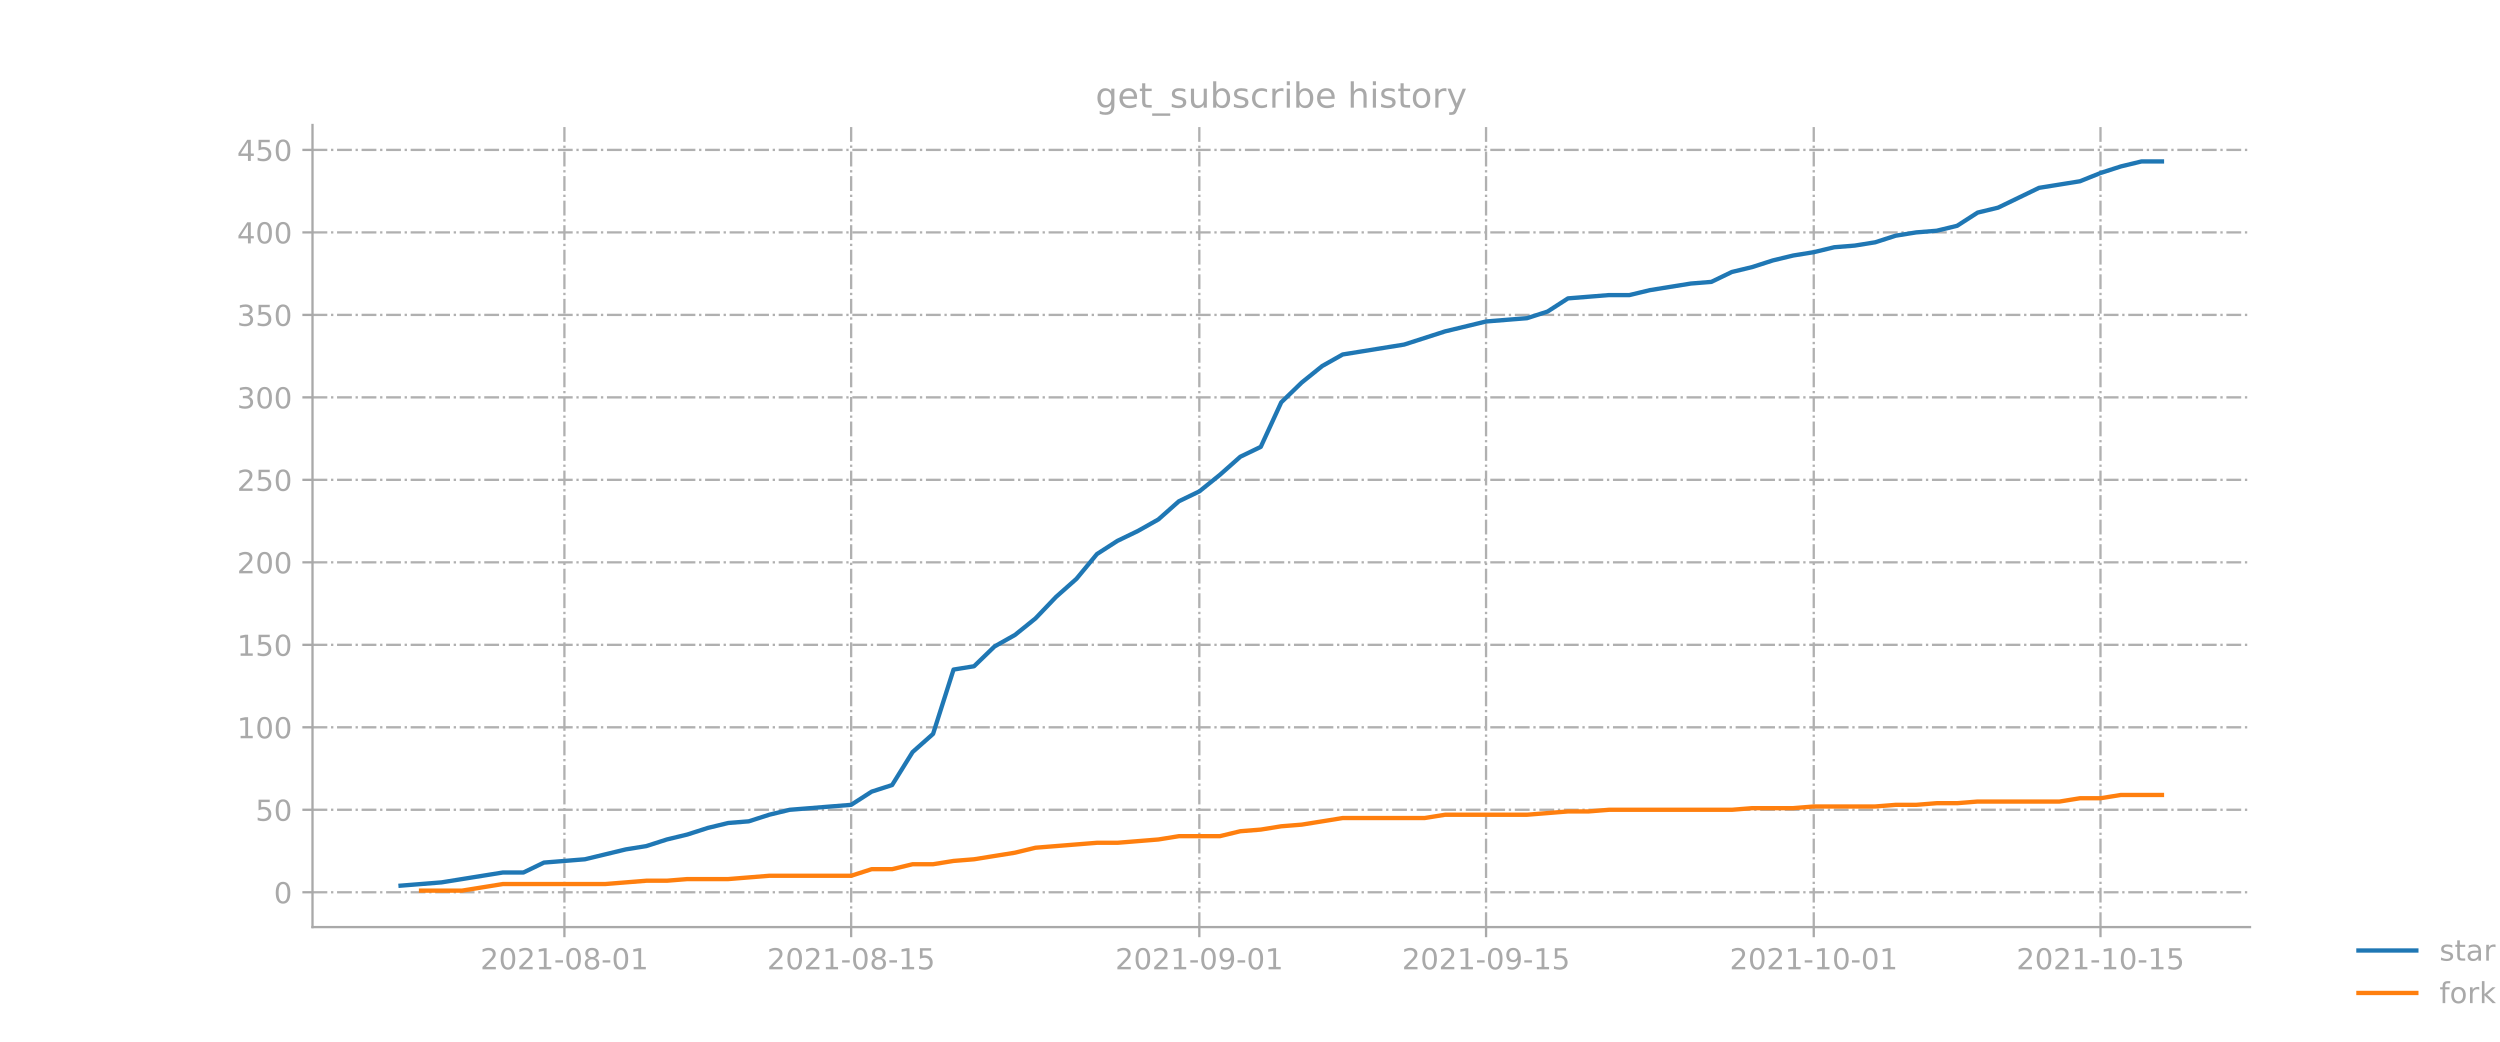
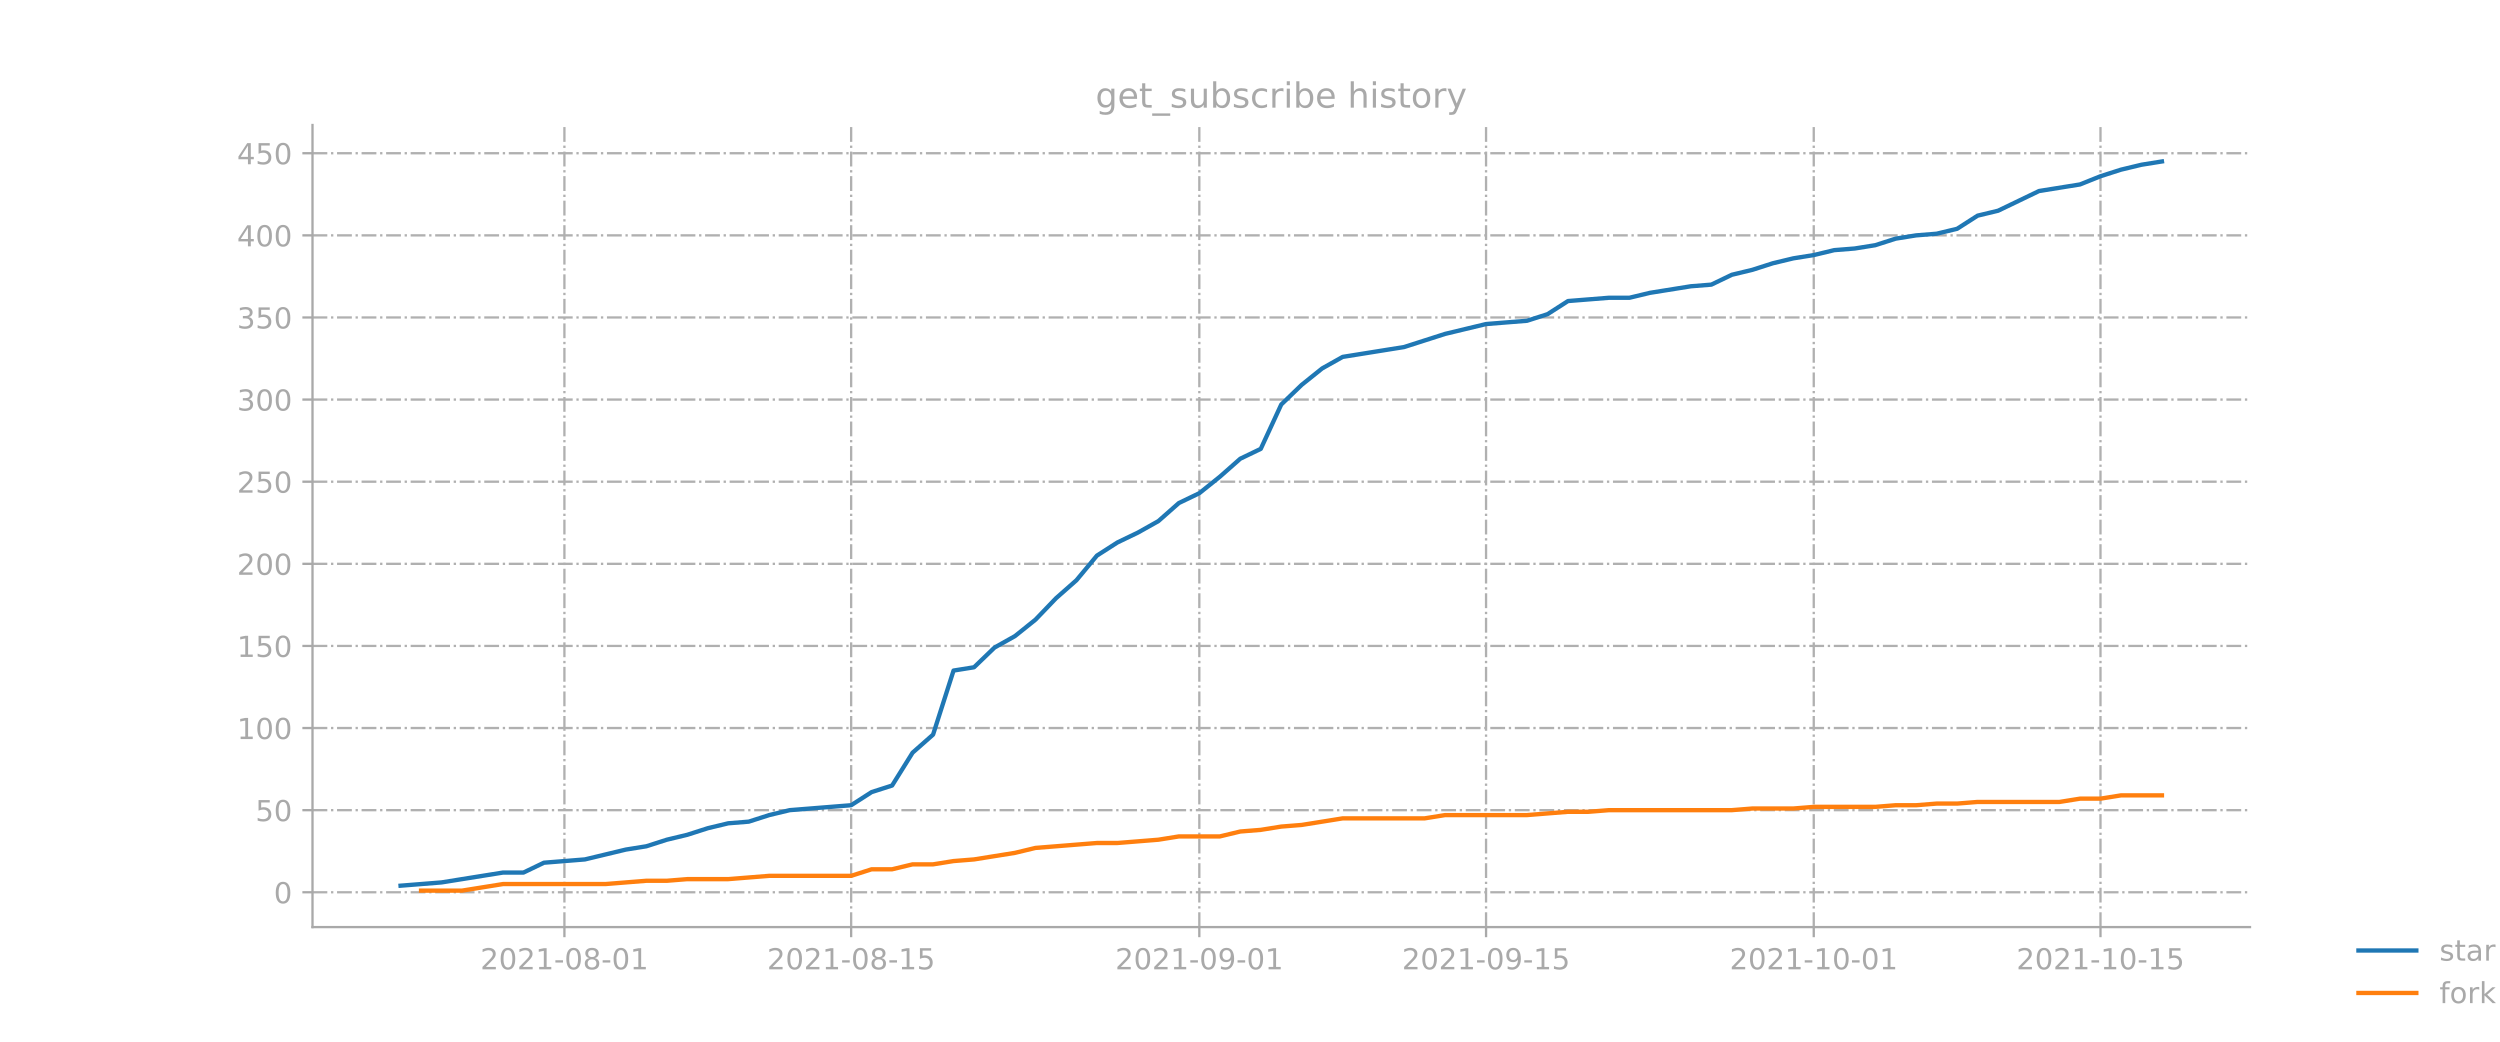
<svg xmlns="http://www.w3.org/2000/svg" xmlns:xlink="http://www.w3.org/1999/xlink" height="360pt" version="1.1" viewBox="0 0 864 360" width="864pt">
  <defs>
    <style type="text/css">*{stroke-linecap:butt;stroke-linejoin:round;}</style>
  </defs>
  <g id="figure_1">
    <g id="patch_1">
      <path d="M 0 360  L 864 360  L 864 0  L 0 0  z " style="fill:none;opacity:0;" />
    </g>
    <g id="axes_1">
      <g id="patch_2">
        <path d="M 108 320.4  L 777.6 320.4  L 777.6 43.2  L 108 43.2  z " style="fill:none;opacity:0;" />
      </g>
      <g id="matplotlib.axis_1">
        <g id="xtick_1">
          <g id="line2d_1">
-             <path clip-path="url(#pb27d84ffa8)" d="M 195.062 320.4  L 195.062 43.2  " style="fill:none;stroke:#b0b0b0;stroke-dasharray:5.12,1.28,0.8,1.28;stroke-dashoffset:0;stroke-width:0.8;" />
+             <path clip-path="url(#p07ee9dcd04)" d="M 195.062 320.4  L 195.062 43.2  " style="fill:none;stroke:#b0b0b0;stroke-dasharray:5.12,1.28,0.8,1.28;stroke-dashoffset:0;stroke-width:0.8;" />
          </g>
          <g id="line2d_2">
            <defs>
-               <path d="M 0 0  L 0 3.5  " id="meb73d4fa5c" style="stroke:#a9a9a9;stroke-width:0.8;" />
+               <path d="M 0 0  L 0 3.5  " id="m9fba2da21b" style="stroke:#a9a9a9;stroke-width:0.8;" />
            </defs>
            <g>
-               <use style="fill:#a9a9a9;stroke:#a9a9a9;stroke-width:0.8;" x="195.062" xlink:href="#meb73d4fa5c" y="320.4" />
+               <use style="fill:#a9a9a9;stroke:#a9a9a9;stroke-width:0.8;" x="195.062" xlink:href="#m9fba2da21b" y="320.4" />
            </g>
          </g>
          <g id="text_1">
            <g style="fill:#a9a9a9;" transform="translate(166.0043 334.9984)scale(0.1 -0.1)">
              <defs>
                <path d="M 1228 531  L 3431 531  L 3431 0  L 469 0  L 469 531  Q 828 903 1448 1529  Q 2069 2156 2228 2338  Q 2531 2678 2651 2914  Q 2772 3150 2772 3378  Q 2772 3750 2511 3984  Q 2250 4219 1831 4219  Q 1534 4219 1204 4116  Q 875 4013 500 3803  L 500 4441  Q 881 4594 1212 4672  Q 1544 4750 1819 4750  Q 2544 4750 2975 4387  Q 3406 4025 3406 3419  Q 3406 3131 3298 2873  Q 3191 2616 2906 2266  Q 2828 2175 2409 1742  Q 1991 1309 1228 531  z " id="DejaVuSans-32" transform="scale(0.015625)" />
                <path d="M 2034 4250  Q 1547 4250 1301 3770  Q 1056 3291 1056 2328  Q 1056 1369 1301 889  Q 1547 409 2034 409  Q 2525 409 2770 889  Q 3016 1369 3016 2328  Q 3016 3291 2770 3770  Q 2525 4250 2034 4250  z M 2034 4750  Q 2819 4750 3233 4129  Q 3647 3509 3647 2328  Q 3647 1150 3233 529  Q 2819 -91 2034 -91  Q 1250 -91 836 529  Q 422 1150 422 2328  Q 422 3509 836 4129  Q 1250 4750 2034 4750  z " id="DejaVuSans-30" transform="scale(0.015625)" />
                <path d="M 794 531  L 1825 531  L 1825 4091  L 703 3866  L 703 4441  L 1819 4666  L 2450 4666  L 2450 531  L 3481 531  L 3481 0  L 794 0  L 794 531  z " id="DejaVuSans-31" transform="scale(0.015625)" />
                <path d="M 313 2009  L 1997 2009  L 1997 1497  L 313 1497  L 313 2009  z " id="DejaVuSans-2d" transform="scale(0.015625)" />
                <path d="M 2034 2216  Q 1584 2216 1326 1975  Q 1069 1734 1069 1313  Q 1069 891 1326 650  Q 1584 409 2034 409  Q 2484 409 2743 651  Q 3003 894 3003 1313  Q 3003 1734 2745 1975  Q 2488 2216 2034 2216  z M 1403 2484  Q 997 2584 770 2862  Q 544 3141 544 3541  Q 544 4100 942 4425  Q 1341 4750 2034 4750  Q 2731 4750 3128 4425  Q 3525 4100 3525 3541  Q 3525 3141 3298 2862  Q 3072 2584 2669 2484  Q 3125 2378 3379 2068  Q 3634 1759 3634 1313  Q 3634 634 3220 271  Q 2806 -91 2034 -91  Q 1263 -91 848 271  Q 434 634 434 1313  Q 434 1759 690 2068  Q 947 2378 1403 2484  z M 1172 3481  Q 1172 3119 1398 2916  Q 1625 2713 2034 2713  Q 2441 2713 2670 2916  Q 2900 3119 2900 3481  Q 2900 3844 2670 4047  Q 2441 4250 2034 4250  Q 1625 4250 1398 4047  Q 1172 3844 1172 3481  z " id="DejaVuSans-38" transform="scale(0.015625)" />
              </defs>
              <use xlink:href="#DejaVuSans-32" />
              <use x="63.623" xlink:href="#DejaVuSans-30" />
              <use x="127.246" xlink:href="#DejaVuSans-32" />
              <use x="190.869" xlink:href="#DejaVuSans-31" />
              <use x="254.492" xlink:href="#DejaVuSans-2d" />
              <use x="290.576" xlink:href="#DejaVuSans-30" />
              <use x="354.199" xlink:href="#DejaVuSans-38" />
              <use x="417.822" xlink:href="#DejaVuSans-2d" />
              <use x="453.906" xlink:href="#DejaVuSans-30" />
              <use x="517.529" xlink:href="#DejaVuSans-31" />
            </g>
          </g>
        </g>
        <g id="xtick_2">
          <g id="line2d_3">
-             <path clip-path="url(#pb27d84ffa8)" d="M 294.157 320.4  L 294.157 43.2  " style="fill:none;stroke:#b0b0b0;stroke-dasharray:5.12,1.28,0.8,1.28;stroke-dashoffset:0;stroke-width:0.8;" />
+             <path clip-path="url(#p07ee9dcd04)" d="M 294.157 320.4  L 294.157 43.2  " style="fill:none;stroke:#b0b0b0;stroke-dasharray:5.12,1.28,0.8,1.28;stroke-dashoffset:0;stroke-width:0.8;" />
          </g>
          <g id="line2d_4">
            <g>
-               <use style="fill:#a9a9a9;stroke:#a9a9a9;stroke-width:0.8;" x="294.157" xlink:href="#meb73d4fa5c" y="320.4" />
+               <use style="fill:#a9a9a9;stroke:#a9a9a9;stroke-width:0.8;" x="294.157" xlink:href="#m9fba2da21b" y="320.4" />
            </g>
          </g>
          <g id="text_2">
            <g style="fill:#a9a9a9;" transform="translate(265.0995 334.9984)scale(0.1 -0.1)">
              <defs>
                <path d="M 691 4666  L 3169 4666  L 3169 4134  L 1269 4134  L 1269 2991  Q 1406 3038 1543 3061  Q 1681 3084 1819 3084  Q 2600 3084 3056 2656  Q 3513 2228 3513 1497  Q 3513 744 3044 326  Q 2575 -91 1722 -91  Q 1428 -91 1123 -41  Q 819 9 494 109  L 494 744  Q 775 591 1075 516  Q 1375 441 1709 441  Q 2250 441 2565 725  Q 2881 1009 2881 1497  Q 2881 1984 2565 2268  Q 2250 2553 1709 2553  Q 1456 2553 1204 2497  Q 953 2441 691 2322  L 691 4666  z " id="DejaVuSans-35" transform="scale(0.015625)" />
              </defs>
              <use xlink:href="#DejaVuSans-32" />
              <use x="63.623" xlink:href="#DejaVuSans-30" />
              <use x="127.246" xlink:href="#DejaVuSans-32" />
              <use x="190.869" xlink:href="#DejaVuSans-31" />
              <use x="254.492" xlink:href="#DejaVuSans-2d" />
              <use x="290.576" xlink:href="#DejaVuSans-30" />
              <use x="354.199" xlink:href="#DejaVuSans-38" />
              <use x="417.822" xlink:href="#DejaVuSans-2d" />
              <use x="453.906" xlink:href="#DejaVuSans-31" />
              <use x="517.529" xlink:href="#DejaVuSans-35" />
            </g>
          </g>
        </g>
        <g id="xtick_3">
          <g id="line2d_5">
-             <path clip-path="url(#pb27d84ffa8)" d="M 414.487 320.4  L 414.487 43.2  " style="fill:none;stroke:#b0b0b0;stroke-dasharray:5.12,1.28,0.8,1.28;stroke-dashoffset:0;stroke-width:0.8;" />
+             <path clip-path="url(#p07ee9dcd04)" d="M 414.487 320.4  L 414.487 43.2  " style="fill:none;stroke:#b0b0b0;stroke-dasharray:5.12,1.28,0.8,1.28;stroke-dashoffset:0;stroke-width:0.8;" />
          </g>
          <g id="line2d_6">
            <g>
-               <use style="fill:#a9a9a9;stroke:#a9a9a9;stroke-width:0.8;" x="414.487" xlink:href="#meb73d4fa5c" y="320.4" />
+               <use style="fill:#a9a9a9;stroke:#a9a9a9;stroke-width:0.8;" x="414.487" xlink:href="#m9fba2da21b" y="320.4" />
            </g>
          </g>
          <g id="text_3">
            <g style="fill:#a9a9a9;" transform="translate(385.4293 334.9984)scale(0.1 -0.1)">
              <defs>
                <path d="M 703 97  L 703 672  Q 941 559 1184 500  Q 1428 441 1663 441  Q 2288 441 2617 861  Q 2947 1281 2994 2138  Q 2813 1869 2534 1725  Q 2256 1581 1919 1581  Q 1219 1581 811 2004  Q 403 2428 403 3163  Q 403 3881 828 4315  Q 1253 4750 1959 4750  Q 2769 4750 3195 4129  Q 3622 3509 3622 2328  Q 3622 1225 3098 567  Q 2575 -91 1691 -91  Q 1453 -91 1209 -44  Q 966 3 703 97  z M 1959 2075  Q 2384 2075 2632 2365  Q 2881 2656 2881 3163  Q 2881 3666 2632 3958  Q 2384 4250 1959 4250  Q 1534 4250 1286 3958  Q 1038 3666 1038 3163  Q 1038 2656 1286 2365  Q 1534 2075 1959 2075  z " id="DejaVuSans-39" transform="scale(0.015625)" />
              </defs>
              <use xlink:href="#DejaVuSans-32" />
              <use x="63.623" xlink:href="#DejaVuSans-30" />
              <use x="127.246" xlink:href="#DejaVuSans-32" />
              <use x="190.869" xlink:href="#DejaVuSans-31" />
              <use x="254.492" xlink:href="#DejaVuSans-2d" />
              <use x="290.576" xlink:href="#DejaVuSans-30" />
              <use x="354.199" xlink:href="#DejaVuSans-39" />
              <use x="417.822" xlink:href="#DejaVuSans-2d" />
              <use x="453.906" xlink:href="#DejaVuSans-30" />
              <use x="517.529" xlink:href="#DejaVuSans-31" />
            </g>
          </g>
        </g>
        <g id="xtick_4">
          <g id="line2d_7">
-             <path clip-path="url(#pb27d84ffa8)" d="M 513.582 320.4  L 513.582 43.2  " style="fill:none;stroke:#b0b0b0;stroke-dasharray:5.12,1.28,0.8,1.28;stroke-dashoffset:0;stroke-width:0.8;" />
+             <path clip-path="url(#p07ee9dcd04)" d="M 513.582 320.4  L 513.582 43.2  " style="fill:none;stroke:#b0b0b0;stroke-dasharray:5.12,1.28,0.8,1.28;stroke-dashoffset:0;stroke-width:0.8;" />
          </g>
          <g id="line2d_8">
            <g>
-               <use style="fill:#a9a9a9;stroke:#a9a9a9;stroke-width:0.8;" x="513.582" xlink:href="#meb73d4fa5c" y="320.4" />
+               <use style="fill:#a9a9a9;stroke:#a9a9a9;stroke-width:0.8;" x="513.582" xlink:href="#m9fba2da21b" y="320.4" />
            </g>
          </g>
          <g id="text_4">
            <g style="fill:#a9a9a9;" transform="translate(484.5244 334.9984)scale(0.1 -0.1)">
              <use xlink:href="#DejaVuSans-32" />
              <use x="63.623" xlink:href="#DejaVuSans-30" />
              <use x="127.246" xlink:href="#DejaVuSans-32" />
              <use x="190.869" xlink:href="#DejaVuSans-31" />
              <use x="254.492" xlink:href="#DejaVuSans-2d" />
              <use x="290.576" xlink:href="#DejaVuSans-30" />
              <use x="354.199" xlink:href="#DejaVuSans-39" />
              <use x="417.822" xlink:href="#DejaVuSans-2d" />
              <use x="453.906" xlink:href="#DejaVuSans-31" />
              <use x="517.529" xlink:href="#DejaVuSans-35" />
            </g>
          </g>
        </g>
        <g id="xtick_5">
          <g id="line2d_9">
-             <path clip-path="url(#pb27d84ffa8)" d="M 626.834 320.4  L 626.834 43.2  " style="fill:none;stroke:#b0b0b0;stroke-dasharray:5.12,1.28,0.8,1.28;stroke-dashoffset:0;stroke-width:0.8;" />
+             <path clip-path="url(#p07ee9dcd04)" d="M 626.834 320.4  L 626.834 43.2  " style="fill:none;stroke:#b0b0b0;stroke-dasharray:5.12,1.28,0.8,1.28;stroke-dashoffset:0;stroke-width:0.8;" />
          </g>
          <g id="line2d_10">
            <g>
-               <use style="fill:#a9a9a9;stroke:#a9a9a9;stroke-width:0.8;" x="626.834" xlink:href="#meb73d4fa5c" y="320.4" />
+               <use style="fill:#a9a9a9;stroke:#a9a9a9;stroke-width:0.8;" x="626.834" xlink:href="#m9fba2da21b" y="320.4" />
            </g>
          </g>
          <g id="text_5">
            <g style="fill:#a9a9a9;" transform="translate(597.776 334.9984)scale(0.1 -0.1)">
              <use xlink:href="#DejaVuSans-32" />
              <use x="63.623" xlink:href="#DejaVuSans-30" />
              <use x="127.246" xlink:href="#DejaVuSans-32" />
              <use x="190.869" xlink:href="#DejaVuSans-31" />
              <use x="254.492" xlink:href="#DejaVuSans-2d" />
              <use x="290.576" xlink:href="#DejaVuSans-31" />
              <use x="354.199" xlink:href="#DejaVuSans-30" />
              <use x="417.822" xlink:href="#DejaVuSans-2d" />
              <use x="453.906" xlink:href="#DejaVuSans-30" />
              <use x="517.529" xlink:href="#DejaVuSans-31" />
            </g>
          </g>
        </g>
        <g id="xtick_6">
          <g id="line2d_11">
-             <path clip-path="url(#pb27d84ffa8)" d="M 725.929 320.4  L 725.929 43.2  " style="fill:none;stroke:#b0b0b0;stroke-dasharray:5.12,1.28,0.8,1.28;stroke-dashoffset:0;stroke-width:0.8;" />
+             <path clip-path="url(#p07ee9dcd04)" d="M 725.929 320.4  L 725.929 43.2  " style="fill:none;stroke:#b0b0b0;stroke-dasharray:5.12,1.28,0.8,1.28;stroke-dashoffset:0;stroke-width:0.8;" />
          </g>
          <g id="line2d_12">
            <g>
-               <use style="fill:#a9a9a9;stroke:#a9a9a9;stroke-width:0.8;" x="725.929" xlink:href="#meb73d4fa5c" y="320.4" />
+               <use style="fill:#a9a9a9;stroke:#a9a9a9;stroke-width:0.8;" x="725.929" xlink:href="#m9fba2da21b" y="320.4" />
            </g>
          </g>
          <g id="text_6">
            <g style="fill:#a9a9a9;" transform="translate(696.8712 334.9984)scale(0.1 -0.1)">
              <use xlink:href="#DejaVuSans-32" />
              <use x="63.623" xlink:href="#DejaVuSans-30" />
              <use x="127.246" xlink:href="#DejaVuSans-32" />
              <use x="190.869" xlink:href="#DejaVuSans-31" />
              <use x="254.492" xlink:href="#DejaVuSans-2d" />
              <use x="290.576" xlink:href="#DejaVuSans-31" />
              <use x="354.199" xlink:href="#DejaVuSans-30" />
              <use x="417.822" xlink:href="#DejaVuSans-2d" />
              <use x="453.906" xlink:href="#DejaVuSans-31" />
              <use x="517.529" xlink:href="#DejaVuSans-35" />
            </g>
          </g>
        </g>
      </g>
      <g id="matplotlib.axis_2">
        <g id="ytick_1">
          <g id="line2d_13">
-             <path clip-path="url(#pb27d84ffa8)" d="M 108 308.37  L 777.6 308.37  " style="fill:none;stroke:#b0b0b0;stroke-dasharray:5.12,1.28,0.8,1.28;stroke-dashoffset:0;stroke-width:0.8;" />
+             <path clip-path="url(#p07ee9dcd04)" d="M 108 308.368  L 777.6 308.368  " style="fill:none;stroke:#b0b0b0;stroke-dasharray:5.12,1.28,0.8,1.28;stroke-dashoffset:0;stroke-width:0.8;" />
          </g>
          <g id="line2d_14">
            <defs>
-               <path d="M 0 0  L -3.5 0  " id="m16cb3befb0" style="stroke:#a9a9a9;stroke-width:0.8;" />
+               <path d="M 0 0  L -3.5 0  " id="m14a1fb5f80" style="stroke:#a9a9a9;stroke-width:0.8;" />
            </defs>
            <g>
-               <use style="fill:#a9a9a9;stroke:#a9a9a9;stroke-width:0.8;" x="108" xlink:href="#m16cb3befb0" y="308.37" />
+               <use style="fill:#a9a9a9;stroke:#a9a9a9;stroke-width:0.8;" x="108" xlink:href="#m14a1fb5f80" y="308.368" />
            </g>
          </g>
          <g id="text_7">
-             <g style="fill:#a9a9a9;" transform="translate(94.6375 312.1694)scale(0.1 -0.1)">
+             <g style="fill:#a9a9a9;" transform="translate(94.6375 312.1668)scale(0.1 -0.1)">
              <use xlink:href="#DejaVuSans-30" />
            </g>
          </g>
        </g>
        <g id="ytick_2">
          <g id="line2d_15">
-             <path clip-path="url(#pb27d84ffa8)" d="M 108 279.863  L 777.6 279.863  " style="fill:none;stroke:#b0b0b0;stroke-dasharray:5.12,1.28,0.8,1.28;stroke-dashoffset:0;stroke-width:0.8;" />
+             <path clip-path="url(#p07ee9dcd04)" d="M 108 279.989  L 777.6 279.989  " style="fill:none;stroke:#b0b0b0;stroke-dasharray:5.12,1.28,0.8,1.28;stroke-dashoffset:0;stroke-width:0.8;" />
          </g>
          <g id="line2d_16">
            <g>
-               <use style="fill:#a9a9a9;stroke:#a9a9a9;stroke-width:0.8;" x="108" xlink:href="#m16cb3befb0" y="279.863" />
+               <use style="fill:#a9a9a9;stroke:#a9a9a9;stroke-width:0.8;" x="108" xlink:href="#m14a1fb5f80" y="279.989" />
            </g>
          </g>
          <g id="text_8">
-             <g style="fill:#a9a9a9;" transform="translate(88.275 283.6626)scale(0.1 -0.1)">
+             <g style="fill:#a9a9a9;" transform="translate(88.275 283.7884)scale(0.1 -0.1)">
              <use xlink:href="#DejaVuSans-35" />
              <use x="63.623" xlink:href="#DejaVuSans-30" />
            </g>
          </g>
        </g>
        <g id="ytick_3">
          <g id="line2d_17">
-             <path clip-path="url(#pb27d84ffa8)" d="M 108 251.357  L 777.6 251.357  " style="fill:none;stroke:#b0b0b0;stroke-dasharray:5.12,1.28,0.8,1.28;stroke-dashoffset:0;stroke-width:0.8;" />
+             <path clip-path="url(#p07ee9dcd04)" d="M 108 251.611  L 777.6 251.611  " style="fill:none;stroke:#b0b0b0;stroke-dasharray:5.12,1.28,0.8,1.28;stroke-dashoffset:0;stroke-width:0.8;" />
          </g>
          <g id="line2d_18">
            <g>
-               <use style="fill:#a9a9a9;stroke:#a9a9a9;stroke-width:0.8;" x="108" xlink:href="#m16cb3befb0" y="251.357" />
+               <use style="fill:#a9a9a9;stroke:#a9a9a9;stroke-width:0.8;" x="108" xlink:href="#m14a1fb5f80" y="251.611" />
            </g>
          </g>
          <g id="text_9">
-             <g style="fill:#a9a9a9;" transform="translate(81.9125 255.1558)scale(0.1 -0.1)">
+             <g style="fill:#a9a9a9;" transform="translate(81.9125 255.41)scale(0.1 -0.1)">
              <use xlink:href="#DejaVuSans-31" />
              <use x="63.623" xlink:href="#DejaVuSans-30" />
              <use x="127.246" xlink:href="#DejaVuSans-30" />
            </g>
          </g>
        </g>
        <g id="ytick_4">
          <g id="line2d_19">
-             <path clip-path="url(#pb27d84ffa8)" d="M 108 222.85  L 777.6 222.85  " style="fill:none;stroke:#b0b0b0;stroke-dasharray:5.12,1.28,0.8,1.28;stroke-dashoffset:0;stroke-width:0.8;" />
+             <path clip-path="url(#p07ee9dcd04)" d="M 108 223.232  L 777.6 223.232  " style="fill:none;stroke:#b0b0b0;stroke-dasharray:5.12,1.28,0.8,1.28;stroke-dashoffset:0;stroke-width:0.8;" />
          </g>
          <g id="line2d_20">
            <g>
-               <use style="fill:#a9a9a9;stroke:#a9a9a9;stroke-width:0.8;" x="108" xlink:href="#m16cb3befb0" y="222.85" />
+               <use style="fill:#a9a9a9;stroke:#a9a9a9;stroke-width:0.8;" x="108" xlink:href="#m14a1fb5f80" y="223.232" />
            </g>
          </g>
          <g id="text_10">
-             <g style="fill:#a9a9a9;" transform="translate(81.9125 226.649)scale(0.1 -0.1)">
+             <g style="fill:#a9a9a9;" transform="translate(81.9125 227.0317)scale(0.1 -0.1)">
              <use xlink:href="#DejaVuSans-31" />
              <use x="63.623" xlink:href="#DejaVuSans-35" />
              <use x="127.246" xlink:href="#DejaVuSans-30" />
            </g>
          </g>
        </g>
        <g id="ytick_5">
          <g id="line2d_21">
-             <path clip-path="url(#pb27d84ffa8)" d="M 108 194.343  L 777.6 194.343  " style="fill:none;stroke:#b0b0b0;stroke-dasharray:5.12,1.28,0.8,1.28;stroke-dashoffset:0;stroke-width:0.8;" />
+             <path clip-path="url(#p07ee9dcd04)" d="M 108 194.854  L 777.6 194.854  " style="fill:none;stroke:#b0b0b0;stroke-dasharray:5.12,1.28,0.8,1.28;stroke-dashoffset:0;stroke-width:0.8;" />
          </g>
          <g id="line2d_22">
            <g>
-               <use style="fill:#a9a9a9;stroke:#a9a9a9;stroke-width:0.8;" x="108" xlink:href="#m16cb3befb0" y="194.343" />
+               <use style="fill:#a9a9a9;stroke:#a9a9a9;stroke-width:0.8;" x="108" xlink:href="#m14a1fb5f80" y="194.854" />
            </g>
          </g>
          <g id="text_11">
-             <g style="fill:#a9a9a9;" transform="translate(81.9125 198.1422)scale(0.1 -0.1)">
+             <g style="fill:#a9a9a9;" transform="translate(81.9125 198.6533)scale(0.1 -0.1)">
              <use xlink:href="#DejaVuSans-32" />
              <use x="63.623" xlink:href="#DejaVuSans-30" />
              <use x="127.246" xlink:href="#DejaVuSans-30" />
            </g>
          </g>
        </g>
        <g id="ytick_6">
          <g id="line2d_23">
-             <path clip-path="url(#pb27d84ffa8)" d="M 108 165.836  L 777.6 165.836  " style="fill:none;stroke:#b0b0b0;stroke-dasharray:5.12,1.28,0.8,1.28;stroke-dashoffset:0;stroke-width:0.8;" />
+             <path clip-path="url(#p07ee9dcd04)" d="M 108 166.476  L 777.6 166.476  " style="fill:none;stroke:#b0b0b0;stroke-dasharray:5.12,1.28,0.8,1.28;stroke-dashoffset:0;stroke-width:0.8;" />
          </g>
          <g id="line2d_24">
            <g>
-               <use style="fill:#a9a9a9;stroke:#a9a9a9;stroke-width:0.8;" x="108" xlink:href="#m16cb3befb0" y="165.836" />
+               <use style="fill:#a9a9a9;stroke:#a9a9a9;stroke-width:0.8;" x="108" xlink:href="#m14a1fb5f80" y="166.476" />
            </g>
          </g>
          <g id="text_12">
-             <g style="fill:#a9a9a9;" transform="translate(81.9125 169.6354)scale(0.1 -0.1)">
+             <g style="fill:#a9a9a9;" transform="translate(81.9125 170.2749)scale(0.1 -0.1)">
              <use xlink:href="#DejaVuSans-32" />
              <use x="63.623" xlink:href="#DejaVuSans-35" />
              <use x="127.246" xlink:href="#DejaVuSans-30" />
            </g>
          </g>
        </g>
        <g id="ytick_7">
          <g id="line2d_25">
-             <path clip-path="url(#pb27d84ffa8)" d="M 108 137.329  L 777.6 137.329  " style="fill:none;stroke:#b0b0b0;stroke-dasharray:5.12,1.28,0.8,1.28;stroke-dashoffset:0;stroke-width:0.8;" />
+             <path clip-path="url(#p07ee9dcd04)" d="M 108 138.097  L 777.6 138.097  " style="fill:none;stroke:#b0b0b0;stroke-dasharray:5.12,1.28,0.8,1.28;stroke-dashoffset:0;stroke-width:0.8;" />
          </g>
          <g id="line2d_26">
            <g>
-               <use style="fill:#a9a9a9;stroke:#a9a9a9;stroke-width:0.8;" x="108" xlink:href="#m16cb3befb0" y="137.329" />
+               <use style="fill:#a9a9a9;stroke:#a9a9a9;stroke-width:0.8;" x="108" xlink:href="#m14a1fb5f80" y="138.097" />
            </g>
          </g>
          <g id="text_13">
-             <g style="fill:#a9a9a9;" transform="translate(81.9125 141.1286)scale(0.1 -0.1)">
+             <g style="fill:#a9a9a9;" transform="translate(81.9125 141.8965)scale(0.1 -0.1)">
              <defs>
                <path d="M 2597 2516  Q 3050 2419 3304 2112  Q 3559 1806 3559 1356  Q 3559 666 3084 287  Q 2609 -91 1734 -91  Q 1441 -91 1130 -33  Q 819 25 488 141  L 488 750  Q 750 597 1062 519  Q 1375 441 1716 441  Q 2309 441 2620 675  Q 2931 909 2931 1356  Q 2931 1769 2642 2001  Q 2353 2234 1838 2234  L 1294 2234  L 1294 2753  L 1863 2753  Q 2328 2753 2575 2939  Q 2822 3125 2822 3475  Q 2822 3834 2567 4026  Q 2313 4219 1838 4219  Q 1578 4219 1281 4162  Q 984 4106 628 3988  L 628 4550  Q 988 4650 1302 4700  Q 1616 4750 1894 4750  Q 2613 4750 3031 4423  Q 3450 4097 3450 3541  Q 3450 3153 3228 2886  Q 3006 2619 2597 2516  z " id="DejaVuSans-33" transform="scale(0.015625)" />
              </defs>
              <use xlink:href="#DejaVuSans-33" />
              <use x="63.623" xlink:href="#DejaVuSans-30" />
              <use x="127.246" xlink:href="#DejaVuSans-30" />
            </g>
          </g>
        </g>
        <g id="ytick_8">
          <g id="line2d_27">
-             <path clip-path="url(#pb27d84ffa8)" d="M 108 108.823  L 777.6 108.823  " style="fill:none;stroke:#b0b0b0;stroke-dasharray:5.12,1.28,0.8,1.28;stroke-dashoffset:0;stroke-width:0.8;" />
+             <path clip-path="url(#p07ee9dcd04)" d="M 108 109.719  L 777.6 109.719  " style="fill:none;stroke:#b0b0b0;stroke-dasharray:5.12,1.28,0.8,1.28;stroke-dashoffset:0;stroke-width:0.8;" />
          </g>
          <g id="line2d_28">
            <g>
-               <use style="fill:#a9a9a9;stroke:#a9a9a9;stroke-width:0.8;" x="108" xlink:href="#m16cb3befb0" y="108.823" />
+               <use style="fill:#a9a9a9;stroke:#a9a9a9;stroke-width:0.8;" x="108" xlink:href="#m14a1fb5f80" y="109.719" />
            </g>
          </g>
          <g id="text_14">
-             <g style="fill:#a9a9a9;" transform="translate(81.9125 112.6218)scale(0.1 -0.1)">
+             <g style="fill:#a9a9a9;" transform="translate(81.9125 113.5181)scale(0.1 -0.1)">
              <use xlink:href="#DejaVuSans-33" />
              <use x="63.623" xlink:href="#DejaVuSans-35" />
              <use x="127.246" xlink:href="#DejaVuSans-30" />
            </g>
          </g>
        </g>
        <g id="ytick_9">
          <g id="line2d_29">
-             <path clip-path="url(#pb27d84ffa8)" d="M 108 80.316  L 777.6 80.316  " style="fill:none;stroke:#b0b0b0;stroke-dasharray:5.12,1.28,0.8,1.28;stroke-dashoffset:0;stroke-width:0.8;" />
+             <path clip-path="url(#p07ee9dcd04)" d="M 108 81.341  L 777.6 81.341  " style="fill:none;stroke:#b0b0b0;stroke-dasharray:5.12,1.28,0.8,1.28;stroke-dashoffset:0;stroke-width:0.8;" />
          </g>
          <g id="line2d_30">
            <g>
-               <use style="fill:#a9a9a9;stroke:#a9a9a9;stroke-width:0.8;" x="108" xlink:href="#m16cb3befb0" y="80.316" />
+               <use style="fill:#a9a9a9;stroke:#a9a9a9;stroke-width:0.8;" x="108" xlink:href="#m14a1fb5f80" y="81.341" />
            </g>
          </g>
          <g id="text_15">
-             <g style="fill:#a9a9a9;" transform="translate(81.9125 84.11506)scale(0.1 -0.1)">
+             <g style="fill:#a9a9a9;" transform="translate(81.9125 85.13976)scale(0.1 -0.1)">
              <defs>
                <path d="M 2419 4116  L 825 1625  L 2419 1625  L 2419 4116  z M 2253 4666  L 3047 4666  L 3047 1625  L 3713 1625  L 3713 1100  L 3047 1100  L 3047 0  L 2419 0  L 2419 1100  L 313 1100  L 313 1709  L 2253 4666  z " id="DejaVuSans-34" transform="scale(0.015625)" />
              </defs>
              <use xlink:href="#DejaVuSans-34" />
              <use x="63.623" xlink:href="#DejaVuSans-30" />
              <use x="127.246" xlink:href="#DejaVuSans-30" />
            </g>
          </g>
        </g>
        <g id="ytick_10">
          <g id="line2d_31">
-             <path clip-path="url(#pb27d84ffa8)" d="M 108 51.809  L 777.6 51.809  " style="fill:none;stroke:#b0b0b0;stroke-dasharray:5.12,1.28,0.8,1.28;stroke-dashoffset:0;stroke-width:0.8;" />
+             <path clip-path="url(#p07ee9dcd04)" d="M 108 52.962  L 777.6 52.962  " style="fill:none;stroke:#b0b0b0;stroke-dasharray:5.12,1.28,0.8,1.28;stroke-dashoffset:0;stroke-width:0.8;" />
          </g>
          <g id="line2d_32">
            <g>
-               <use style="fill:#a9a9a9;stroke:#a9a9a9;stroke-width:0.8;" x="108" xlink:href="#m16cb3befb0" y="51.809" />
+               <use style="fill:#a9a9a9;stroke:#a9a9a9;stroke-width:0.8;" x="108" xlink:href="#m14a1fb5f80" y="52.962" />
            </g>
          </g>
          <g id="text_16">
-             <g style="fill:#a9a9a9;" transform="translate(81.9125 55.60827)scale(0.1 -0.1)">
+             <g style="fill:#a9a9a9;" transform="translate(81.9125 56.76138)scale(0.1 -0.1)">
              <use xlink:href="#DejaVuSans-34" />
              <use x="63.623" xlink:href="#DejaVuSans-35" />
              <use x="127.246" xlink:href="#DejaVuSans-30" />
            </g>
          </g>
        </g>
      </g>
      <g id="line2d_33">
-         <path clip-path="url(#pb27d84ffa8)" d="M 138.436 306.09  L 145.515 305.519  L 152.593 304.949  L 159.671 303.809  L 166.749 302.669  L 173.827 301.529  L 180.906 301.529  L 187.984 298.108  L 195.062 297.538  L 202.14 296.967  L 209.219 295.257  L 216.297 293.547  L 223.375 292.406  L 230.453 290.126  L 237.532 288.415  L 244.61 286.135  L 251.688 284.424  L 258.766 283.854  L 265.844 281.574  L 272.923 279.863  L 280.001 279.293  L 287.079 278.723  L 294.157 278.153  L 301.236 273.592  L 308.314 271.311  L 315.392 259.909  L 322.47 253.637  L 329.548 231.402  L 336.627 230.262  L 343.705 223.42  L 350.783 219.429  L 357.861 213.728  L 364.94 206.316  L 372.018 200.044  L 379.096 191.492  L 386.174 186.931  L 393.252 183.51  L 400.331 179.519  L 407.409 173.248  L 414.487 169.827  L 421.565 164.126  L 428.644 157.854  L 435.722 154.433  L 442.8 139.04  L 449.878 132.198  L 456.956 126.497  L 464.035 122.506  L 471.113 121.366  L 478.191 120.225  L 485.269 119.085  L 492.348 116.805  L 499.426 114.524  L 506.504 112.814  L 513.582 111.103  L 520.66 110.533  L 527.739 109.963  L 534.817 107.682  L 541.895 103.121  L 548.973 102.551  L 556.052 101.981  L 563.13 101.981  L 570.208 100.271  L 577.286 99.13  L 584.364 97.99  L 591.443 97.42  L 598.521 93.999  L 605.599 92.289  L 612.677 90.008  L 619.756 88.298  L 626.834 87.157  L 633.912 85.447  L 640.99 84.877  L 648.068 83.737  L 655.147 81.456  L 662.225 80.316  L 669.303 79.746  L 676.381 78.035  L 683.46 73.474  L 690.538 71.764  L 697.616 68.343  L 704.694 64.922  L 711.773 63.782  L 718.851 62.642  L 725.929 59.791  L 733.007 57.51  L 740.085 55.8  L 747.164 55.8  " style="fill:none;stroke:#1f77b4;stroke-linecap:square;stroke-width:1.5;" />
+         <path clip-path="url(#p07ee9dcd04)" d="M 138.436 306.097  L 145.515 305.53  L 152.593 304.962  L 159.671 303.827  L 166.749 302.692  L 173.827 301.557  L 180.906 301.557  L 187.984 298.151  L 195.062 297.584  L 202.14 297.016  L 209.219 295.314  L 216.297 293.611  L 223.375 292.476  L 230.453 290.205  L 237.532 288.503  L 244.61 286.232  L 251.688 284.53  L 258.766 283.962  L 265.844 281.692  L 272.923 279.989  L 280.001 279.422  L 287.079 278.854  L 294.157 278.286  L 301.236 273.746  L 308.314 271.476  L 315.392 260.124  L 322.47 253.881  L 329.548 231.746  L 336.627 230.611  L 343.705 223.8  L 350.783 219.827  L 357.861 214.151  L 364.94 206.773  L 372.018 200.53  L 379.096 192.016  L 386.174 187.476  L 393.252 184.07  L 400.331 180.097  L 407.409 173.854  L 414.487 170.449  L 421.565 164.773  L 428.644 158.53  L 435.722 155.124  L 442.8 139.8  L 449.878 132.989  L 456.956 127.314  L 464.035 123.341  L 471.113 122.205  L 478.191 121.07  L 485.269 119.935  L 492.348 117.665  L 499.426 115.395  L 506.504 113.692  L 513.582 111.989  L 520.66 111.422  L 527.739 110.854  L 534.817 108.584  L 541.895 104.043  L 548.973 103.476  L 556.052 102.908  L 563.13 102.908  L 570.208 101.205  L 577.286 100.07  L 584.364 98.935  L 591.443 98.368  L 598.521 94.962  L 605.599 93.259  L 612.677 90.989  L 619.756 89.286  L 626.834 88.151  L 633.912 86.449  L 640.99 85.881  L 648.068 84.746  L 655.147 82.476  L 662.225 81.341  L 669.303 80.773  L 676.381 79.07  L 683.46 74.53  L 690.538 72.827  L 697.616 69.422  L 704.694 66.016  L 711.773 64.881  L 718.851 63.746  L 725.929 60.908  L 733.007 58.638  L 740.085 56.935  L 747.164 55.8  " style="fill:none;stroke:#1f77b4;stroke-linecap:square;stroke-width:1.5;" />
      </g>
      <g id="line2d_34">
-         <path clip-path="url(#pb27d84ffa8)" d="M 145.515 307.8  L 152.593 307.8  L 159.671 307.8  L 166.749 306.66  L 173.827 305.519  L 180.906 305.519  L 187.984 305.519  L 195.062 305.519  L 202.14 305.519  L 209.219 305.519  L 216.297 304.949  L 223.375 304.379  L 230.453 304.379  L 237.532 303.809  L 244.61 303.809  L 251.688 303.809  L 258.766 303.239  L 265.844 302.669  L 272.923 302.669  L 280.001 302.669  L 287.079 302.669  L 294.157 302.669  L 301.236 300.388  L 308.314 300.388  L 315.392 298.678  L 322.47 298.678  L 329.548 297.538  L 336.627 296.967  L 343.705 295.827  L 350.783 294.687  L 357.861 292.976  L 364.94 292.406  L 372.018 291.836  L 379.096 291.266  L 386.174 291.266  L 393.252 290.696  L 400.331 290.126  L 407.409 288.986  L 414.487 288.986  L 421.565 288.986  L 428.644 287.275  L 435.722 286.705  L 442.8 285.565  L 449.878 284.995  L 456.956 283.854  L 464.035 282.714  L 471.113 282.714  L 478.191 282.714  L 485.269 282.714  L 492.348 282.714  L 499.426 281.574  L 506.504 281.574  L 513.582 281.574  L 520.66 281.574  L 527.739 281.574  L 534.817 281.004  L 541.895 280.433  L 548.973 280.433  L 556.052 279.863  L 563.13 279.863  L 570.208 279.863  L 577.286 279.863  L 584.364 279.863  L 591.443 279.863  L 598.521 279.863  L 605.599 279.293  L 612.677 279.293  L 619.756 279.293  L 626.834 278.723  L 633.912 278.723  L 640.99 278.723  L 648.068 278.723  L 655.147 278.153  L 662.225 278.153  L 669.303 277.583  L 676.381 277.583  L 683.46 277.013  L 690.538 277.013  L 697.616 277.013  L 704.694 277.013  L 711.773 277.013  L 718.851 275.872  L 725.929 275.872  L 733.007 274.732  L 740.085 274.732  L 747.164 274.732  " style="fill:none;stroke:#ff7f0e;stroke-linecap:square;stroke-width:1.5;" />
+         <path clip-path="url(#p07ee9dcd04)" d="M 145.515 307.8  L 152.593 307.8  L 159.671 307.8  L 166.749 306.665  L 173.827 305.53  L 180.906 305.53  L 187.984 305.53  L 195.062 305.53  L 202.14 305.53  L 209.219 305.53  L 216.297 304.962  L 223.375 304.395  L 230.453 304.395  L 237.532 303.827  L 244.61 303.827  L 251.688 303.827  L 258.766 303.259  L 265.844 302.692  L 272.923 302.692  L 280.001 302.692  L 287.079 302.692  L 294.157 302.692  L 301.236 300.422  L 308.314 300.422  L 315.392 298.719  L 322.47 298.719  L 329.548 297.584  L 336.627 297.016  L 343.705 295.881  L 350.783 294.746  L 357.861 293.043  L 364.94 292.476  L 372.018 291.908  L 379.096 291.341  L 386.174 291.341  L 393.252 290.773  L 400.331 290.205  L 407.409 289.07  L 414.487 289.07  L 421.565 289.07  L 428.644 287.368  L 435.722 286.8  L 442.8 285.665  L 449.878 285.097  L 456.956 283.962  L 464.035 282.827  L 471.113 282.827  L 478.191 282.827  L 485.269 282.827  L 492.348 282.827  L 499.426 281.692  L 506.504 281.692  L 513.582 281.692  L 520.66 281.692  L 527.739 281.692  L 534.817 281.124  L 541.895 280.557  L 548.973 280.557  L 556.052 279.989  L 563.13 279.989  L 570.208 279.989  L 577.286 279.989  L 584.364 279.989  L 591.443 279.989  L 598.521 279.989  L 605.599 279.422  L 612.677 279.422  L 619.756 279.422  L 626.834 278.854  L 633.912 278.854  L 640.99 278.854  L 648.068 278.854  L 655.147 278.286  L 662.225 278.286  L 669.303 277.719  L 676.381 277.719  L 683.46 277.151  L 690.538 277.151  L 697.616 277.151  L 704.694 277.151  L 711.773 277.151  L 718.851 276.016  L 725.929 276.016  L 733.007 274.881  L 740.085 274.881  L 747.164 274.881  " style="fill:none;stroke:#ff7f0e;stroke-linecap:square;stroke-width:1.5;" />
      </g>
      <g id="patch_3">
        <path d="M 108 320.4  L 108 43.2  " style="fill:none;stroke:#a9a9a9;stroke-linecap:square;stroke-linejoin:miter;stroke-width:0.8;" />
      </g>
      <g id="patch_4">
        <path d="M 777.6 320.4  L 777.6 43.2  " style="fill:none;" />
      </g>
      <g id="patch_5">
        <path d="M 108 320.4  L 777.6 320.4  " style="fill:none;stroke:#a9a9a9;stroke-linecap:square;stroke-linejoin:miter;stroke-width:0.8;" />
      </g>
      <g id="patch_6">
        <path d="M 108 43.2  L 777.6 43.2  " style="fill:none;" />
      </g>
      <g id="text_17">
        <g style="fill:#a9a9a9;" transform="translate(378.6075 37.2)scale(0.12 -0.12)">
          <defs>
            <path d="M 2906 1791  Q 2906 2416 2648 2759  Q 2391 3103 1925 3103  Q 1463 3103 1205 2759  Q 947 2416 947 1791  Q 947 1169 1205 825  Q 1463 481 1925 481  Q 2391 481 2648 825  Q 2906 1169 2906 1791  z M 3481 434  Q 3481 -459 3084 -895  Q 2688 -1331 1869 -1331  Q 1566 -1331 1297 -1286  Q 1028 -1241 775 -1147  L 775 -588  Q 1028 -725 1275 -790  Q 1522 -856 1778 -856  Q 2344 -856 2625 -561  Q 2906 -266 2906 331  L 2906 616  Q 2728 306 2450 153  Q 2172 0 1784 0  Q 1141 0 747 490  Q 353 981 353 1791  Q 353 2603 747 3093  Q 1141 3584 1784 3584  Q 2172 3584 2450 3431  Q 2728 3278 2906 2969  L 2906 3500  L 3481 3500  L 3481 434  z " id="DejaVuSans-67" transform="scale(0.015625)" />
            <path d="M 3597 1894  L 3597 1613  L 953 1613  Q 991 1019 1311 708  Q 1631 397 2203 397  Q 2534 397 2845 478  Q 3156 559 3463 722  L 3463 178  Q 3153 47 2828 -22  Q 2503 -91 2169 -91  Q 1331 -91 842 396  Q 353 884 353 1716  Q 353 2575 817 3079  Q 1281 3584 2069 3584  Q 2775 3584 3186 3129  Q 3597 2675 3597 1894  z M 3022 2063  Q 3016 2534 2758 2815  Q 2500 3097 2075 3097  Q 1594 3097 1305 2825  Q 1016 2553 972 2059  L 3022 2063  z " id="DejaVuSans-65" transform="scale(0.015625)" />
            <path d="M 1172 4494  L 1172 3500  L 2356 3500  L 2356 3053  L 1172 3053  L 1172 1153  Q 1172 725 1289 603  Q 1406 481 1766 481  L 2356 481  L 2356 0  L 1766 0  Q 1100 0 847 248  Q 594 497 594 1153  L 594 3053  L 172 3053  L 172 3500  L 594 3500  L 594 4494  L 1172 4494  z " id="DejaVuSans-74" transform="scale(0.015625)" />
            <path d="M 3263 -1063  L 3263 -1509  L -63 -1509  L -63 -1063  L 3263 -1063  z " id="DejaVuSans-5f" transform="scale(0.015625)" />
            <path d="M 2834 3397  L 2834 2853  Q 2591 2978 2328 3040  Q 2066 3103 1784 3103  Q 1356 3103 1142 2972  Q 928 2841 928 2578  Q 928 2378 1081 2264  Q 1234 2150 1697 2047  L 1894 2003  Q 2506 1872 2764 1633  Q 3022 1394 3022 966  Q 3022 478 2636 193  Q 2250 -91 1575 -91  Q 1294 -91 989 -36  Q 684 19 347 128  L 347 722  Q 666 556 975 473  Q 1284 391 1588 391  Q 1994 391 2212 530  Q 2431 669 2431 922  Q 2431 1156 2273 1281  Q 2116 1406 1581 1522  L 1381 1569  Q 847 1681 609 1914  Q 372 2147 372 2553  Q 372 3047 722 3315  Q 1072 3584 1716 3584  Q 2034 3584 2315 3537  Q 2597 3491 2834 3397  z " id="DejaVuSans-73" transform="scale(0.015625)" />
            <path d="M 544 1381  L 544 3500  L 1119 3500  L 1119 1403  Q 1119 906 1312 657  Q 1506 409 1894 409  Q 2359 409 2629 706  Q 2900 1003 2900 1516  L 2900 3500  L 3475 3500  L 3475 0  L 2900 0  L 2900 538  Q 2691 219 2414 64  Q 2138 -91 1772 -91  Q 1169 -91 856 284  Q 544 659 544 1381  z M 1991 3584  L 1991 3584  z " id="DejaVuSans-75" transform="scale(0.015625)" />
            <path d="M 3116 1747  Q 3116 2381 2855 2742  Q 2594 3103 2138 3103  Q 1681 3103 1420 2742  Q 1159 2381 1159 1747  Q 1159 1113 1420 752  Q 1681 391 2138 391  Q 2594 391 2855 752  Q 3116 1113 3116 1747  z M 1159 2969  Q 1341 3281 1617 3432  Q 1894 3584 2278 3584  Q 2916 3584 3314 3078  Q 3713 2572 3713 1747  Q 3713 922 3314 415  Q 2916 -91 2278 -91  Q 1894 -91 1617 61  Q 1341 213 1159 525  L 1159 0  L 581 0  L 581 4863  L 1159 4863  L 1159 2969  z " id="DejaVuSans-62" transform="scale(0.015625)" />
            <path d="M 3122 3366  L 3122 2828  Q 2878 2963 2633 3030  Q 2388 3097 2138 3097  Q 1578 3097 1268 2742  Q 959 2388 959 1747  Q 959 1106 1268 751  Q 1578 397 2138 397  Q 2388 397 2633 464  Q 2878 531 3122 666  L 3122 134  Q 2881 22 2623 -34  Q 2366 -91 2075 -91  Q 1284 -91 818 406  Q 353 903 353 1747  Q 353 2603 823 3093  Q 1294 3584 2113 3584  Q 2378 3584 2631 3529  Q 2884 3475 3122 3366  z " id="DejaVuSans-63" transform="scale(0.015625)" />
            <path d="M 2631 2963  Q 2534 3019 2420 3045  Q 2306 3072 2169 3072  Q 1681 3072 1420 2755  Q 1159 2438 1159 1844  L 1159 0  L 581 0  L 581 3500  L 1159 3500  L 1159 2956  Q 1341 3275 1631 3429  Q 1922 3584 2338 3584  Q 2397 3584 2469 3576  Q 2541 3569 2628 3553  L 2631 2963  z " id="DejaVuSans-72" transform="scale(0.015625)" />
            <path d="M 603 3500  L 1178 3500  L 1178 0  L 603 0  L 603 3500  z M 603 4863  L 1178 4863  L 1178 4134  L 603 4134  L 603 4863  z " id="DejaVuSans-69" transform="scale(0.015625)" />
            <path id="DejaVuSans-20" transform="scale(0.015625)" />
            <path d="M 3513 2113  L 3513 0  L 2938 0  L 2938 2094  Q 2938 2591 2744 2837  Q 2550 3084 2163 3084  Q 1697 3084 1428 2787  Q 1159 2491 1159 1978  L 1159 0  L 581 0  L 581 4863  L 1159 4863  L 1159 2956  Q 1366 3272 1645 3428  Q 1925 3584 2291 3584  Q 2894 3584 3203 3211  Q 3513 2838 3513 2113  z " id="DejaVuSans-68" transform="scale(0.015625)" />
            <path d="M 1959 3097  Q 1497 3097 1228 2736  Q 959 2375 959 1747  Q 959 1119 1226 758  Q 1494 397 1959 397  Q 2419 397 2687 759  Q 2956 1122 2956 1747  Q 2956 2369 2687 2733  Q 2419 3097 1959 3097  z M 1959 3584  Q 2709 3584 3137 3096  Q 3566 2609 3566 1747  Q 3566 888 3137 398  Q 2709 -91 1959 -91  Q 1206 -91 779 398  Q 353 888 353 1747  Q 353 2609 779 3096  Q 1206 3584 1959 3584  z " id="DejaVuSans-6f" transform="scale(0.015625)" />
            <path d="M 2059 -325  Q 1816 -950 1584 -1140  Q 1353 -1331 966 -1331  L 506 -1331  L 506 -850  L 844 -850  Q 1081 -850 1212 -737  Q 1344 -625 1503 -206  L 1606 56  L 191 3500  L 800 3500  L 1894 763  L 2988 3500  L 3597 3500  L 2059 -325  z " id="DejaVuSans-79" transform="scale(0.015625)" />
          </defs>
          <use xlink:href="#DejaVuSans-67" />
          <use x="63.477" xlink:href="#DejaVuSans-65" />
          <use x="125" xlink:href="#DejaVuSans-74" />
          <use x="164.209" xlink:href="#DejaVuSans-5f" />
          <use x="214.209" xlink:href="#DejaVuSans-73" />
          <use x="266.309" xlink:href="#DejaVuSans-75" />
          <use x="329.688" xlink:href="#DejaVuSans-62" />
          <use x="393.164" xlink:href="#DejaVuSans-73" />
          <use x="445.264" xlink:href="#DejaVuSans-63" />
          <use x="500.244" xlink:href="#DejaVuSans-72" />
          <use x="541.357" xlink:href="#DejaVuSans-69" />
          <use x="569.141" xlink:href="#DejaVuSans-62" />
          <use x="632.617" xlink:href="#DejaVuSans-65" />
          <use x="694.141" xlink:href="#DejaVuSans-20" />
          <use x="725.928" xlink:href="#DejaVuSans-68" />
          <use x="789.307" xlink:href="#DejaVuSans-69" />
          <use x="817.09" xlink:href="#DejaVuSans-73" />
          <use x="869.189" xlink:href="#DejaVuSans-74" />
          <use x="908.398" xlink:href="#DejaVuSans-6f" />
          <use x="969.58" xlink:href="#DejaVuSans-72" />
          <use x="1010.693" xlink:href="#DejaVuSans-79" />
        </g>
      </g>
      <g id="legend_1">
        <g id="line2d_35">
          <path d="M 815.08 328.498  L 835.08 328.498  " style="fill:none;stroke:#1f77b4;stroke-linecap:square;stroke-width:1.5;" />
        </g>
        <g id="line2d_36" />
        <g id="text_18">
          <g style="fill:#a9a9a9;" transform="translate(843.08 331.9984)scale(0.1 -0.1)">
            <defs>
              <path d="M 2194 1759  Q 1497 1759 1228 1600  Q 959 1441 959 1056  Q 959 750 1161 570  Q 1363 391 1709 391  Q 2188 391 2477 730  Q 2766 1069 2766 1631  L 2766 1759  L 2194 1759  z M 3341 1997  L 3341 0  L 2766 0  L 2766 531  Q 2569 213 2275 61  Q 1981 -91 1556 -91  Q 1019 -91 701 211  Q 384 513 384 1019  Q 384 1609 779 1909  Q 1175 2209 1959 2209  L 2766 2209  L 2766 2266  Q 2766 2663 2505 2880  Q 2244 3097 1772 3097  Q 1472 3097 1187 3025  Q 903 2953 641 2809  L 641 3341  Q 956 3463 1253 3523  Q 1550 3584 1831 3584  Q 2591 3584 2966 3190  Q 3341 2797 3341 1997  z " id="DejaVuSans-61" transform="scale(0.015625)" />
            </defs>
            <use xlink:href="#DejaVuSans-73" />
            <use x="52.1" xlink:href="#DejaVuSans-74" />
            <use x="91.309" xlink:href="#DejaVuSans-61" />
            <use x="152.588" xlink:href="#DejaVuSans-72" />
          </g>
        </g>
        <g id="line2d_37">
          <path d="M 815.08 343.177  L 835.08 343.177  " style="fill:none;stroke:#ff7f0e;stroke-linecap:square;stroke-width:1.5;" />
        </g>
        <g id="line2d_38" />
        <g id="text_19">
          <g style="fill:#a9a9a9;" transform="translate(843.08 346.6766)scale(0.1 -0.1)">
            <defs>
              <path d="M 2375 4863  L 2375 4384  L 1825 4384  Q 1516 4384 1395 4259  Q 1275 4134 1275 3809  L 1275 3500  L 2222 3500  L 2222 3053  L 1275 3053  L 1275 0  L 697 0  L 697 3053  L 147 3053  L 147 3500  L 697 3500  L 697 3744  Q 697 4328 969 4595  Q 1241 4863 1831 4863  L 2375 4863  z " id="DejaVuSans-66" transform="scale(0.015625)" />
              <path d="M 581 4863  L 1159 4863  L 1159 1991  L 2875 3500  L 3609 3500  L 1753 1863  L 3688 0  L 2938 0  L 1159 1709  L 1159 0  L 581 0  L 581 4863  z " id="DejaVuSans-6b" transform="scale(0.015625)" />
            </defs>
            <use xlink:href="#DejaVuSans-66" />
            <use x="35.205" xlink:href="#DejaVuSans-6f" />
            <use x="96.387" xlink:href="#DejaVuSans-72" />
            <use x="137.5" xlink:href="#DejaVuSans-6b" />
          </g>
        </g>
      </g>
    </g>
  </g>
  <defs>
-     <clipPath id="pb27d84ffa8">
+     <clipPath id="p07ee9dcd04">
      <rect height="277.2" width="669.6" x="108" y="43.2" />
    </clipPath>
  </defs>
</svg>
